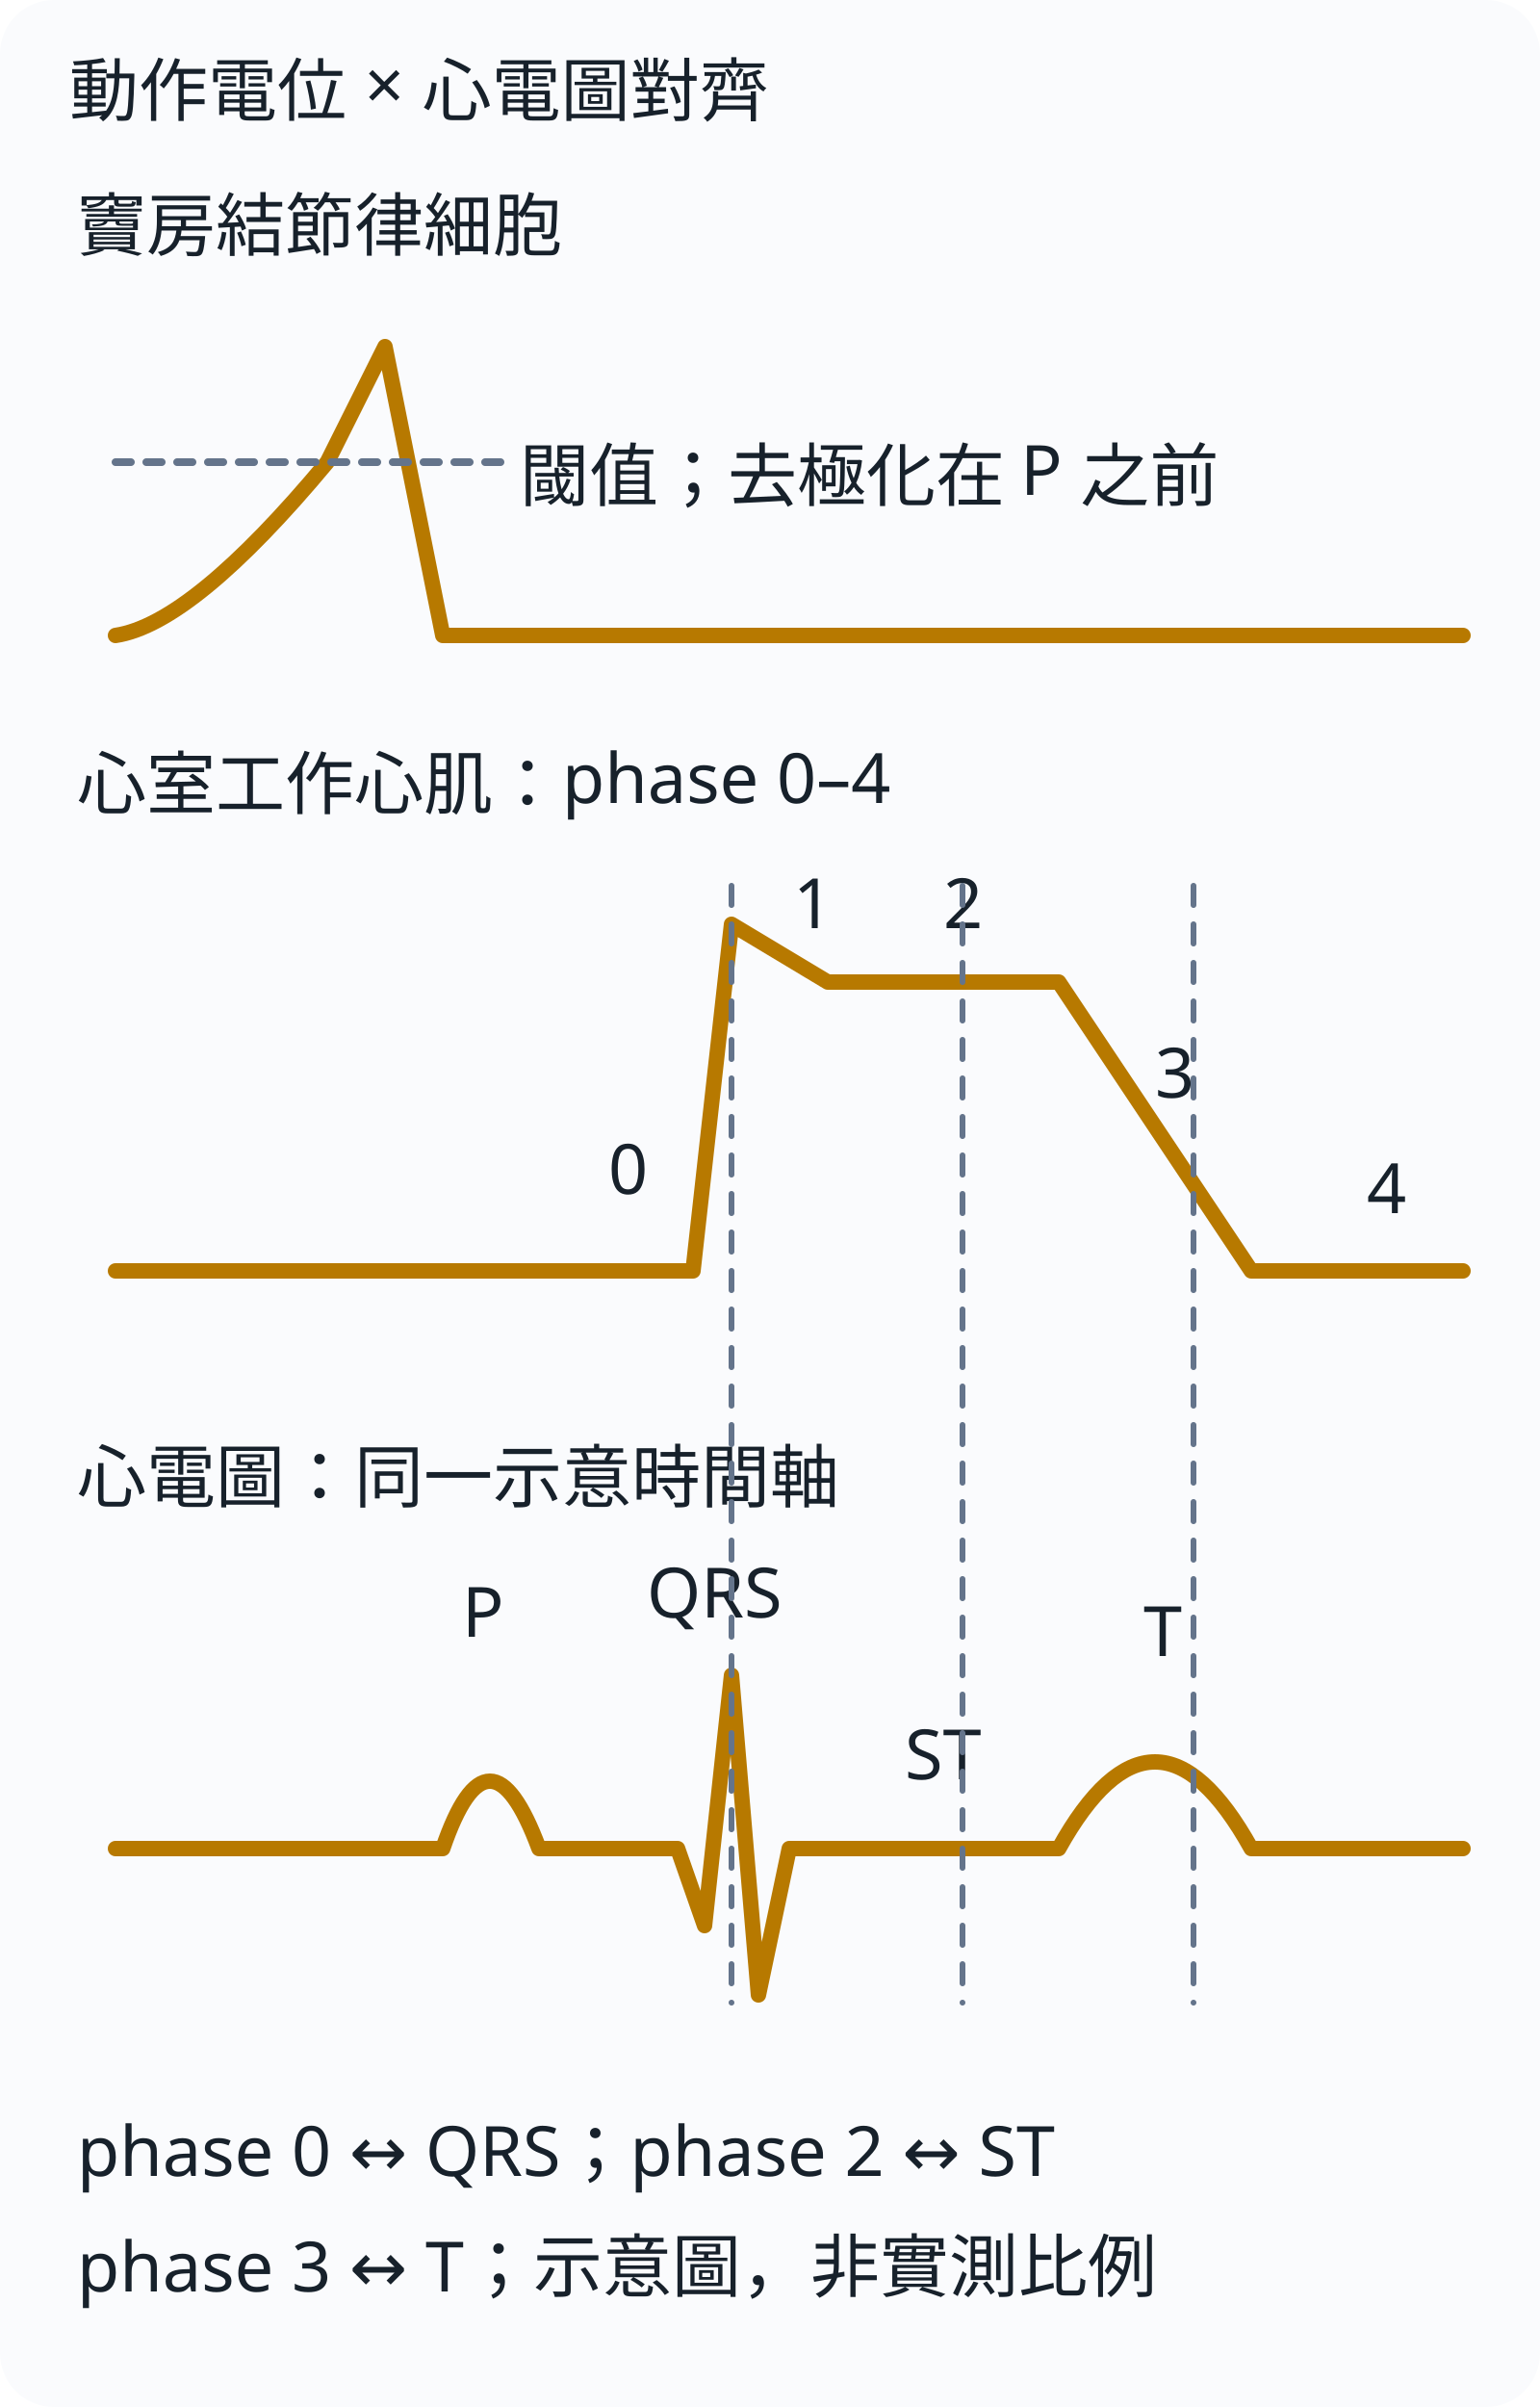
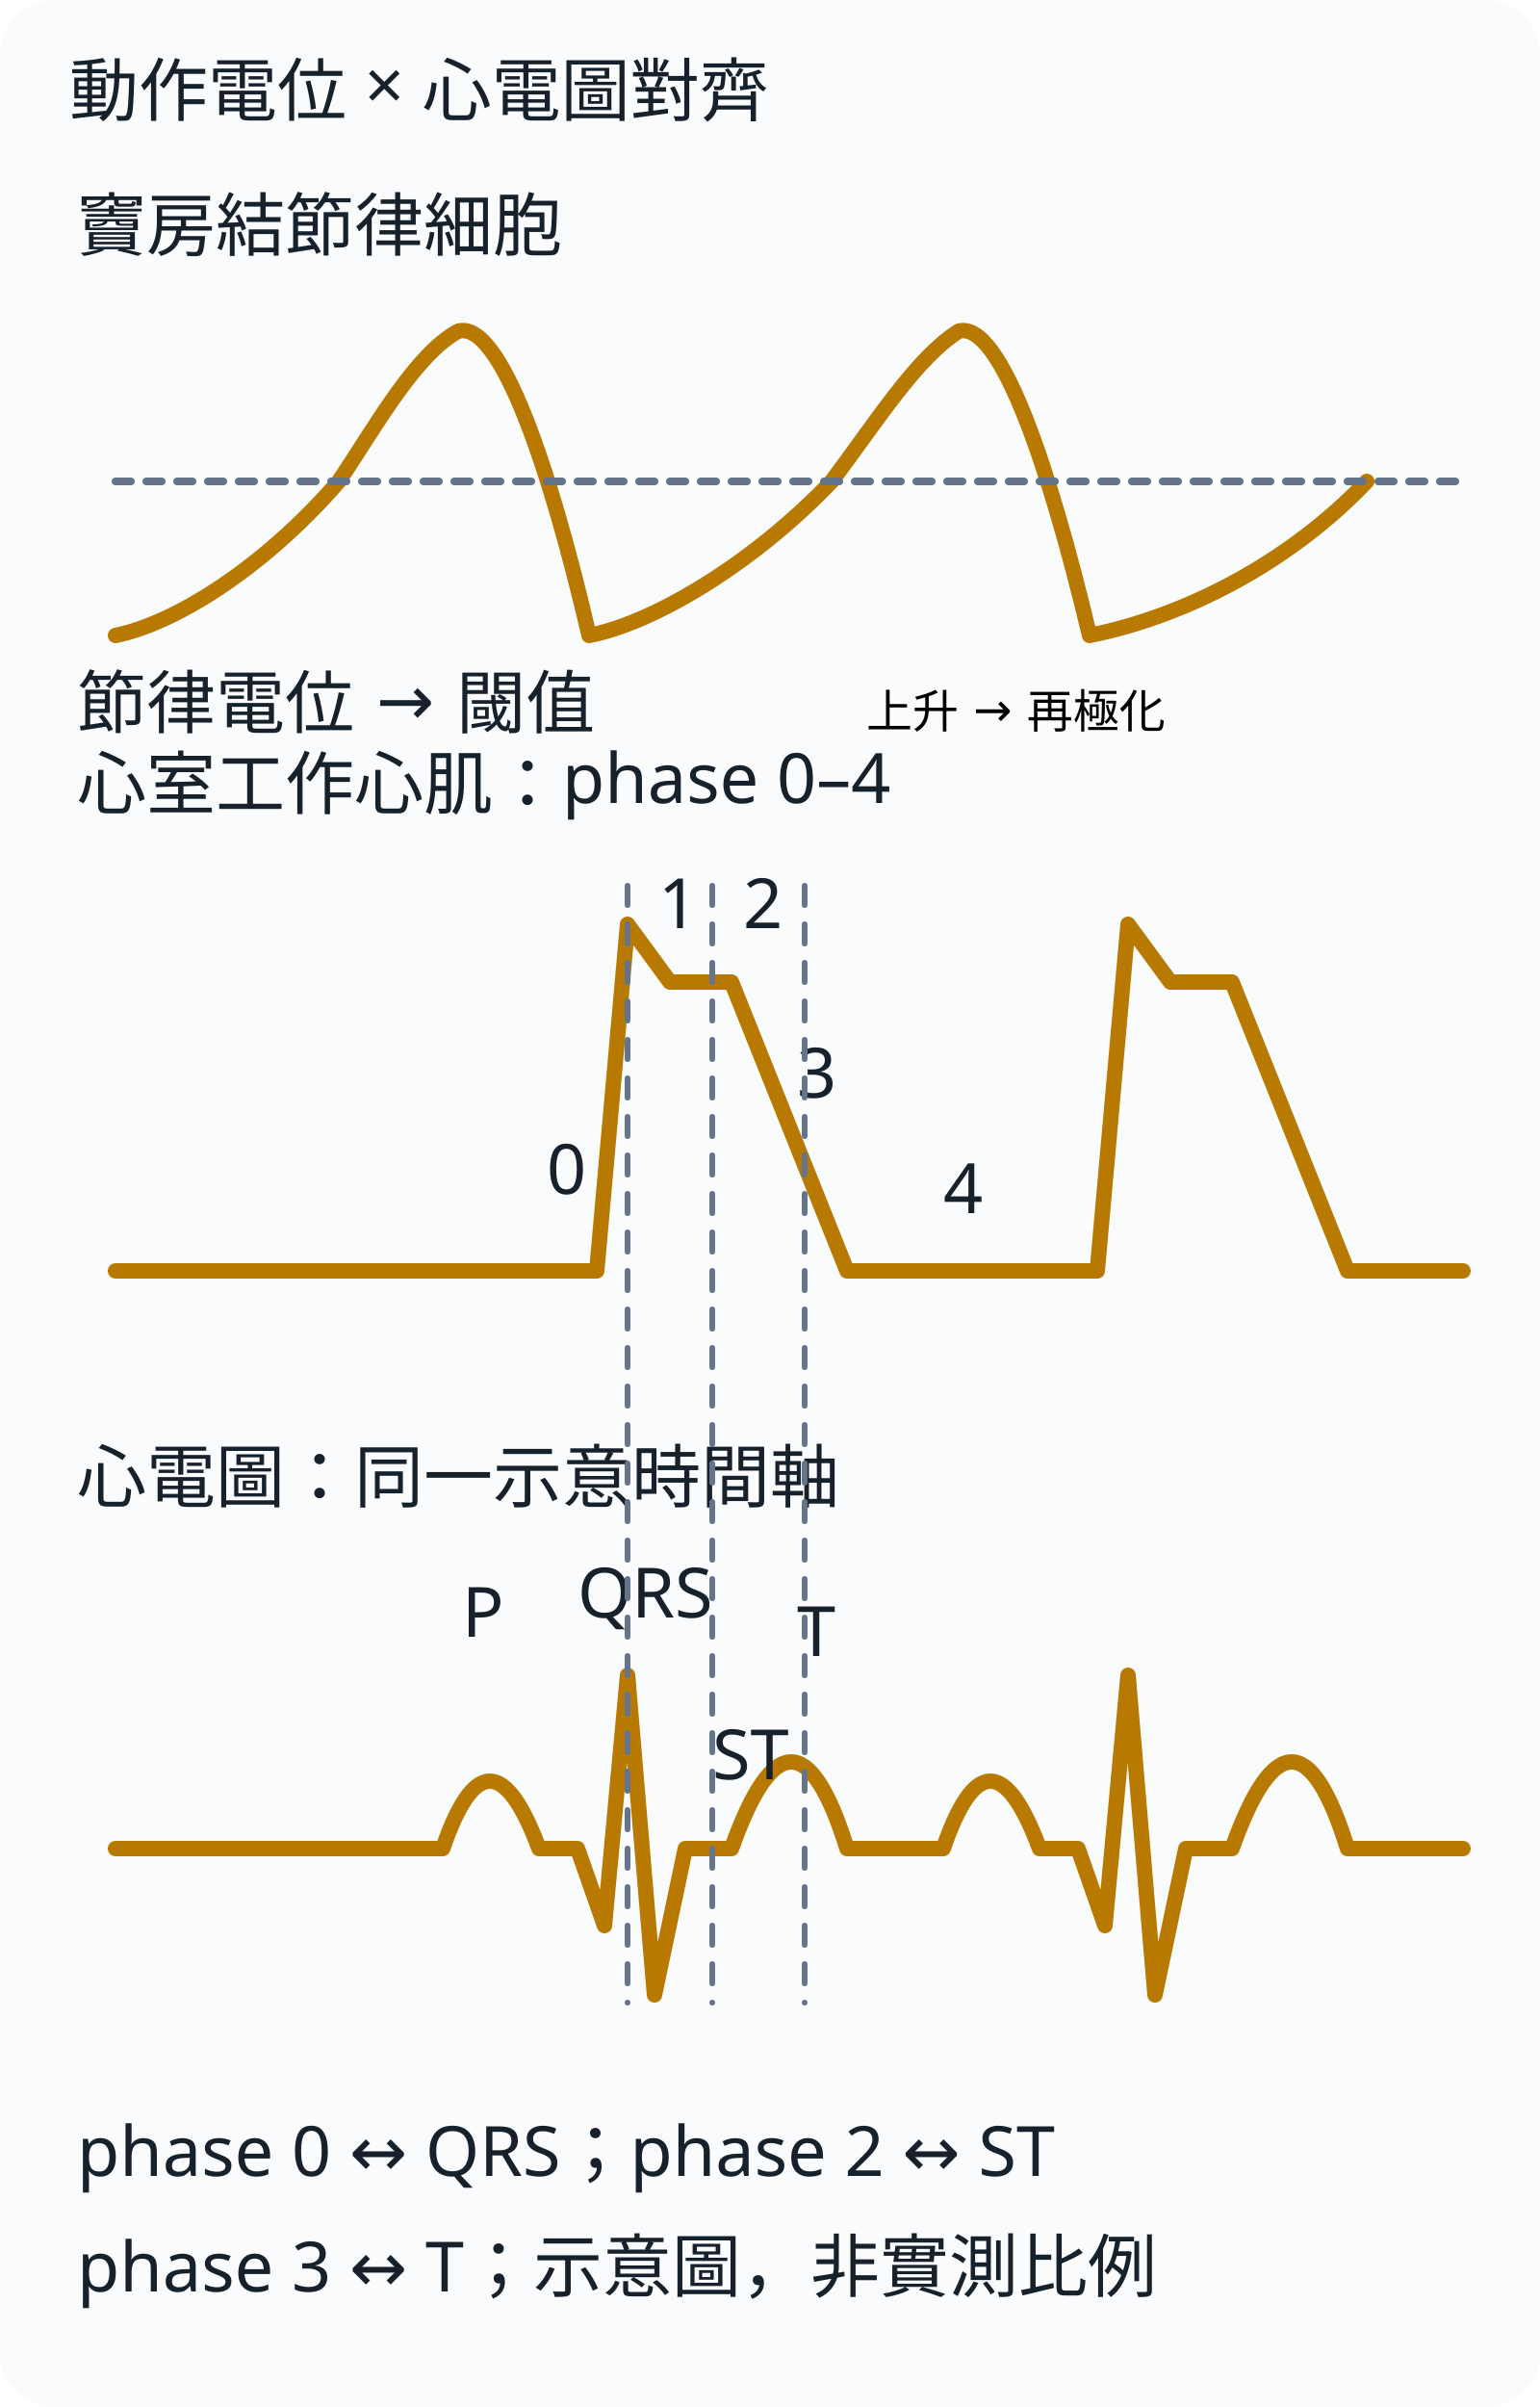
<svg xmlns="http://www.w3.org/2000/svg" viewBox="0 0 400 625" role="img" aria-label="動作電位 × 心電圖對齊">
  <style>text{font-family:system-ui,sans-serif;font-size:calc(18px * var(--font-scale,1))}.title{font-weight:700}</style>
  <rect width="400" height="625" rx="14" fill="#fafbfd" />
  <text x="18" y="30" font-size="18" fill="#17212b" text-anchor="start">動作電位 × 心電圖對齊</text>
  <text x="20" y="65" font-size="18" fill="#17212b" text-anchor="start">竇房結節律細胞</text>
-   <path d="M30 165Q50 162 85 120L100 90L115 165H380" fill="none" stroke="#b77900" stroke-width="4" stroke-linecap="round" stroke-linejoin="round" />
-   <path d="M30 120H130" fill="none" stroke="#64748b" stroke-width="2" stroke-linecap="round" stroke-linejoin="round" stroke-dasharray="4 4" />
-   <text x="135" y="130" font-size="18" fill="#17212b" text-anchor="start">閾值；去極化在 P 之前</text>
+   <path d="M30 165C45 162 68 148 88 125C98 110 108 92 119 86C130 83 143 122 153 165C169 162 195 147 216 125C228 109 238 93 249 86C260 83 273 123 283 165C308 160 335 146 355 125" fill="none" stroke="#b77900" stroke-width="4" stroke-linecap="round" stroke-linejoin="round" />
+   <path d="M30 125H380" fill="none" stroke="#64748b" stroke-width="2" stroke-linecap="round" stroke-linejoin="round" stroke-dasharray="4 4" />
+   <text x="20" y="189" font-size="18" fill="#17212b" text-anchor="start">節律電位 → 閾值</text>
+   <text x="225" y="189">上升 → 再極化</text>
  <text x="20" y="210" font-size="18" fill="#17212b" text-anchor="start">心室工作心肌：phase 0–4</text>
-   <path d="M30 330H180L190 240L215 255H275L325 330H380" fill="none" stroke="#b77900" stroke-width="4" stroke-linecap="round" stroke-linejoin="round" />
-   <text x="158" y="310" font-size="18" fill="#17212b" text-anchor="start">0</text>
-   <text x="206" y="241" font-size="18" fill="#17212b" text-anchor="start">1</text>
-   <text x="245" y="241" font-size="18" fill="#17212b" text-anchor="start">2</text>
-   <text x="300" y="285" font-size="18" fill="#17212b" text-anchor="start">3</text>
-   <text x="355" y="315" font-size="18" fill="#17212b" text-anchor="start">4</text>
+   <path d="M30 330H155L163 240L174 255H190L220 330H285L293 240L304 255H320L350 330H380" fill="none" stroke="#b77900" stroke-width="4" stroke-linecap="round" stroke-linejoin="round" />
+   <text x="142" y="310" font-size="18" fill="#17212b" text-anchor="start">0</text>
+   <text x="171" y="241" font-size="18" fill="#17212b" text-anchor="start">1</text>
+   <text x="193" y="241" font-size="18" fill="#17212b" text-anchor="start">2</text>
+   <text x="207" y="285" font-size="18" fill="#17212b" text-anchor="start">3</text>
+   <text x="245" y="315" font-size="18" fill="#17212b" text-anchor="start">4</text>
  <text x="20" y="390" font-size="18" fill="#17212b" text-anchor="start">心電圖：同一示意時間軸</text>
-   <path d="M30 480H115q12-35 25 0H176l7 20 7-65 7 83 8-38H275q25-45 50 0H380" fill="none" stroke="#b77900" stroke-width="4" stroke-linecap="round" stroke-linejoin="round" />
+   <path d="M30 480H115q12-35 25 0H150l7 20 6-65 7 83 8-38H190q16-45 30 0H245q12-35 25 0H280l7 20 6-65 7 83 8-38H320q16-45 30 0H380" fill="none" stroke="#b77900" stroke-width="4" stroke-linecap="round" stroke-linejoin="round" />
  <text x="120" y="425" font-size="18" fill="#17212b" text-anchor="start">P</text>
-   <text x="168" y="420" font-size="18" fill="#17212b" text-anchor="start">QRS</text>
-   <text x="235" y="462" font-size="18" fill="#17212b" text-anchor="start">ST</text>
-   <text x="297" y="430" font-size="18" fill="#17212b" text-anchor="start">T</text>
-   <path d="M190 230V520" fill="none" stroke="#64748b" stroke-width="1.5" stroke-linecap="round" stroke-linejoin="round" stroke-dasharray="5 5" />
-   <path d="M250 230V520" fill="none" stroke="#64748b" stroke-width="1.5" stroke-linecap="round" stroke-linejoin="round" stroke-dasharray="5 5" />
-   <path d="M310 230V520" fill="none" stroke="#64748b" stroke-width="1.5" stroke-linecap="round" stroke-linejoin="round" stroke-dasharray="5 5" />
+   <text x="150" y="420" font-size="18" fill="#17212b" text-anchor="start">QRS</text>
+   <text x="185" y="462" font-size="18" fill="#17212b" text-anchor="start">ST</text>
+   <text x="207" y="430" font-size="18" fill="#17212b" text-anchor="start">T</text>
+   <path d="M163 230V520" fill="none" stroke="#64748b" stroke-width="1.5" stroke-linecap="round" stroke-linejoin="round" stroke-dasharray="5 5" />
+   <path d="M185 230V520" fill="none" stroke="#64748b" stroke-width="1.5" stroke-linecap="round" stroke-linejoin="round" stroke-dasharray="5 5" />
+   <path d="M209 230V520" fill="none" stroke="#64748b" stroke-width="1.5" stroke-linecap="round" stroke-linejoin="round" stroke-dasharray="5 5" />
  <text x="20" y="565" font-size="18" fill="#17212b" text-anchor="start">phase 0 ↔ QRS；phase 2 ↔ ST</text>
  <text x="20" y="595" font-size="18" fill="#17212b" text-anchor="start">phase 3 ↔ T；示意圖，非實測比例</text>
</svg>
